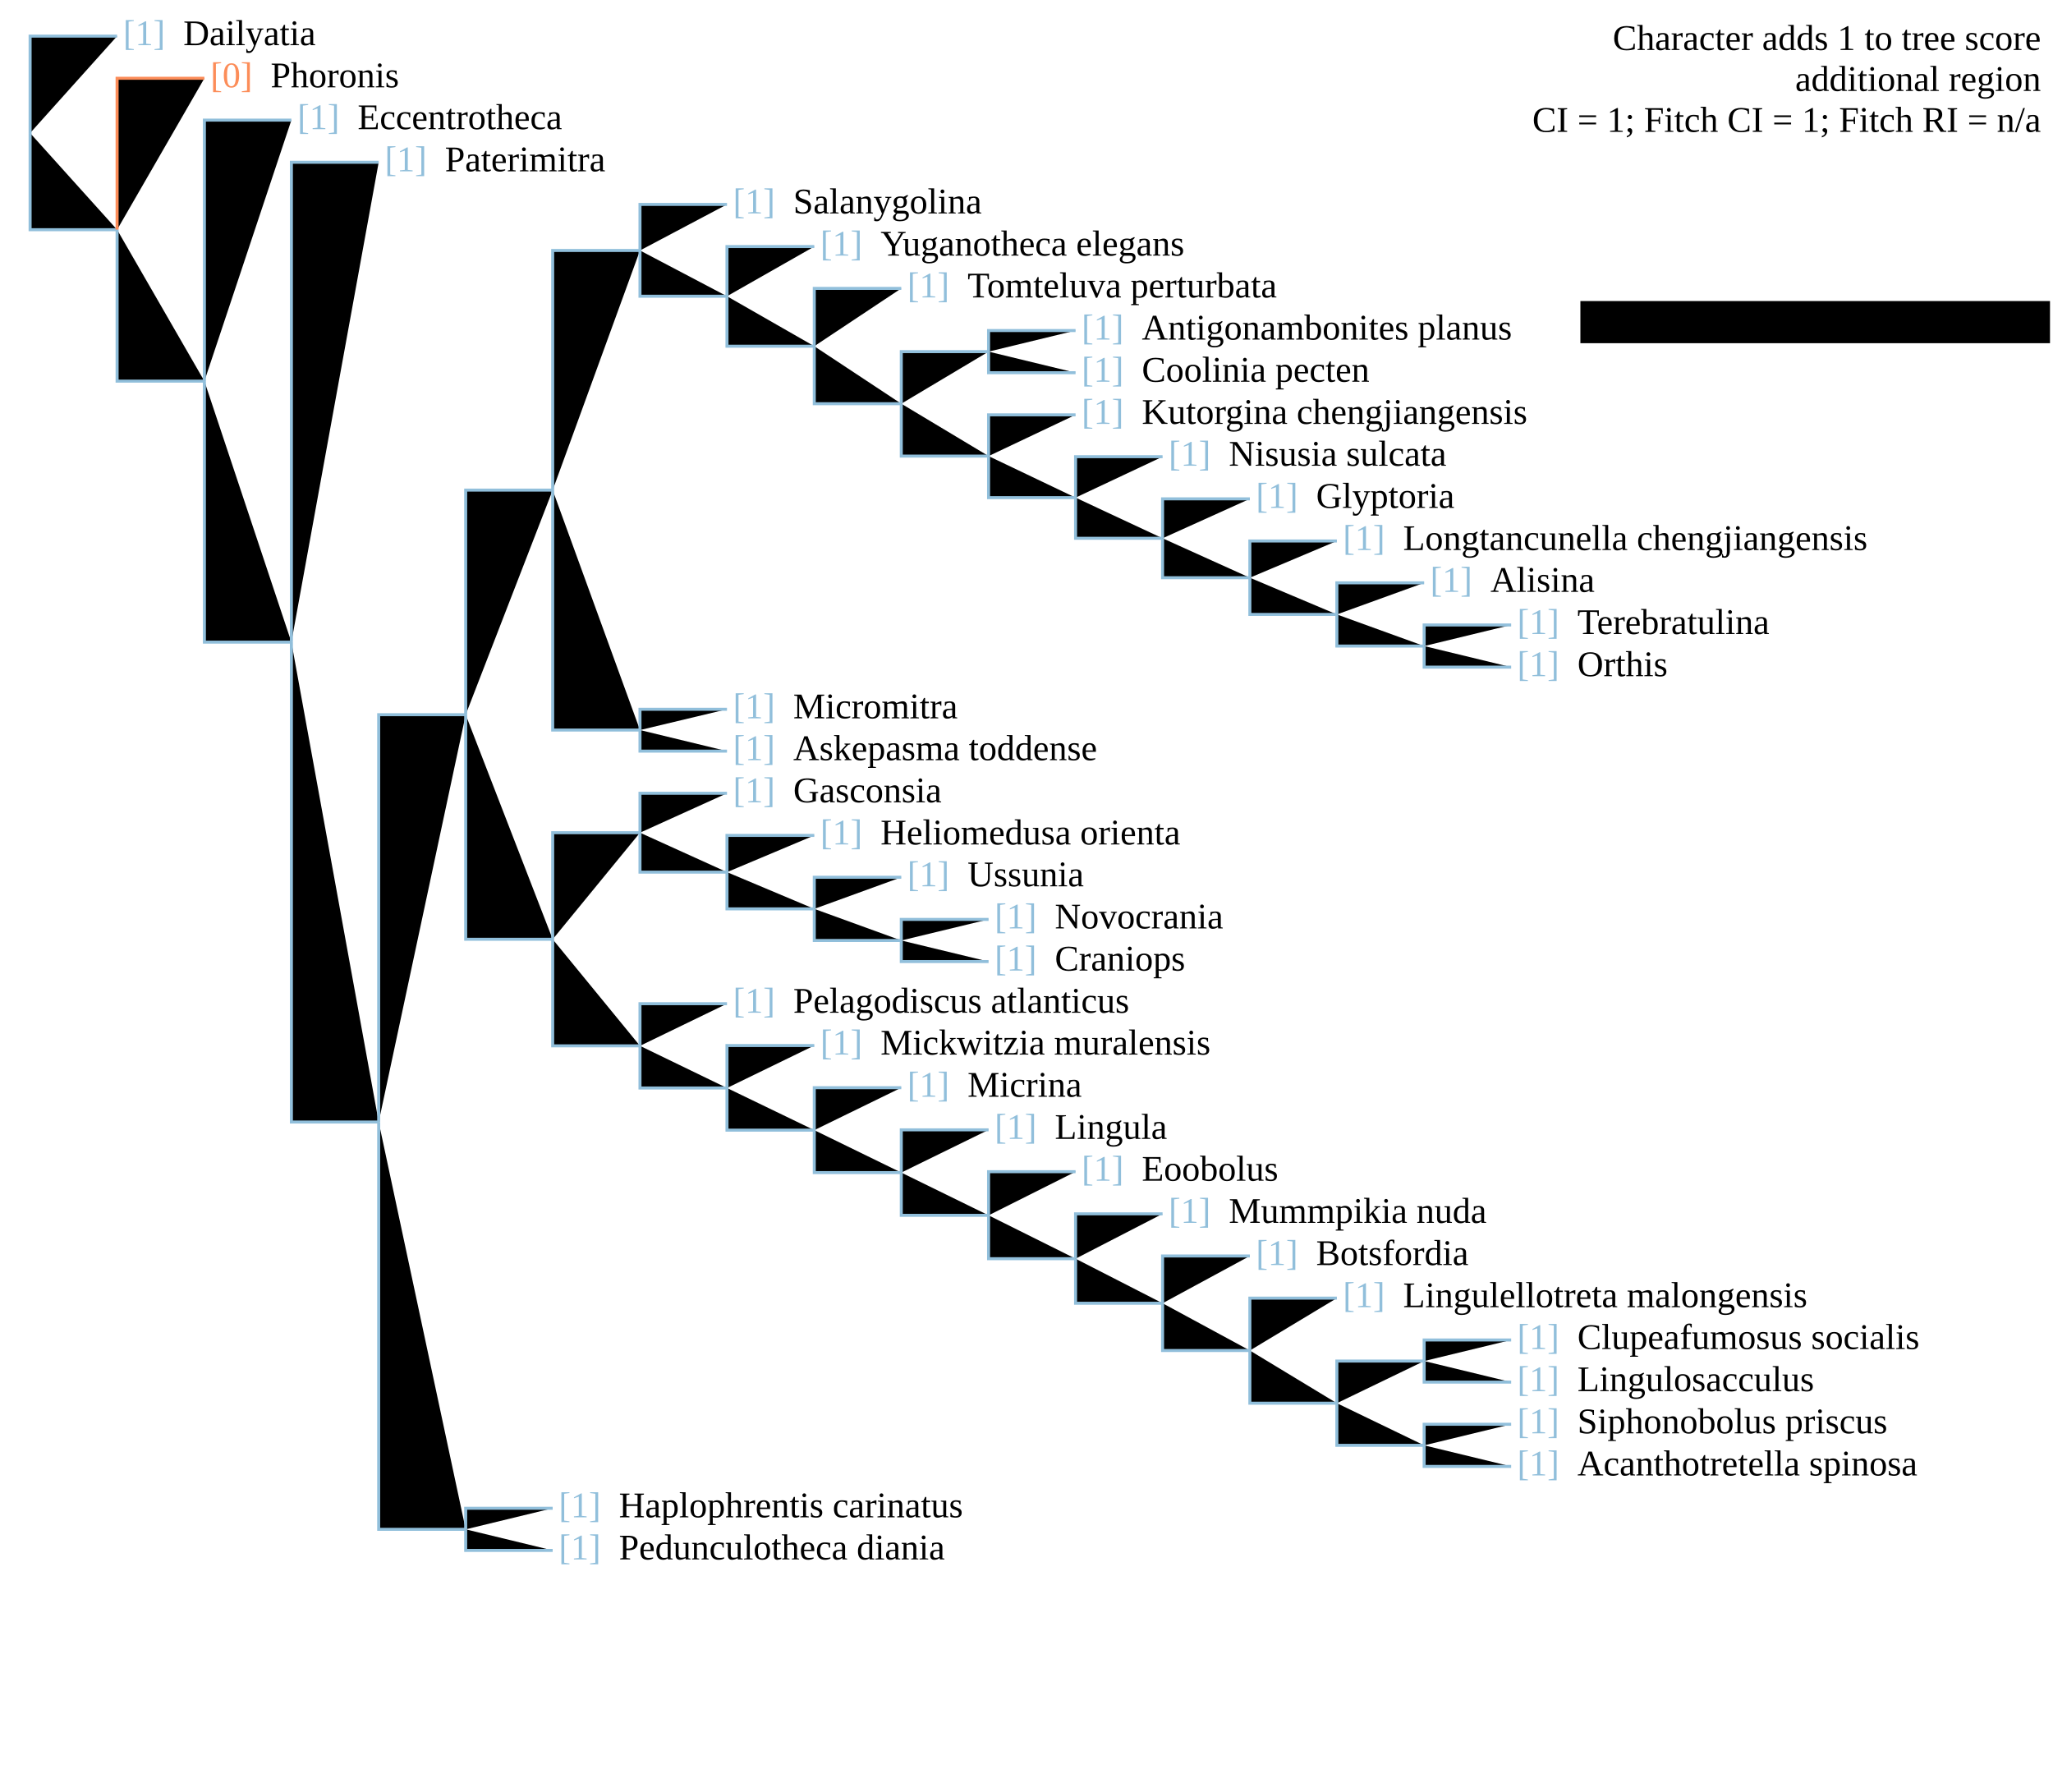
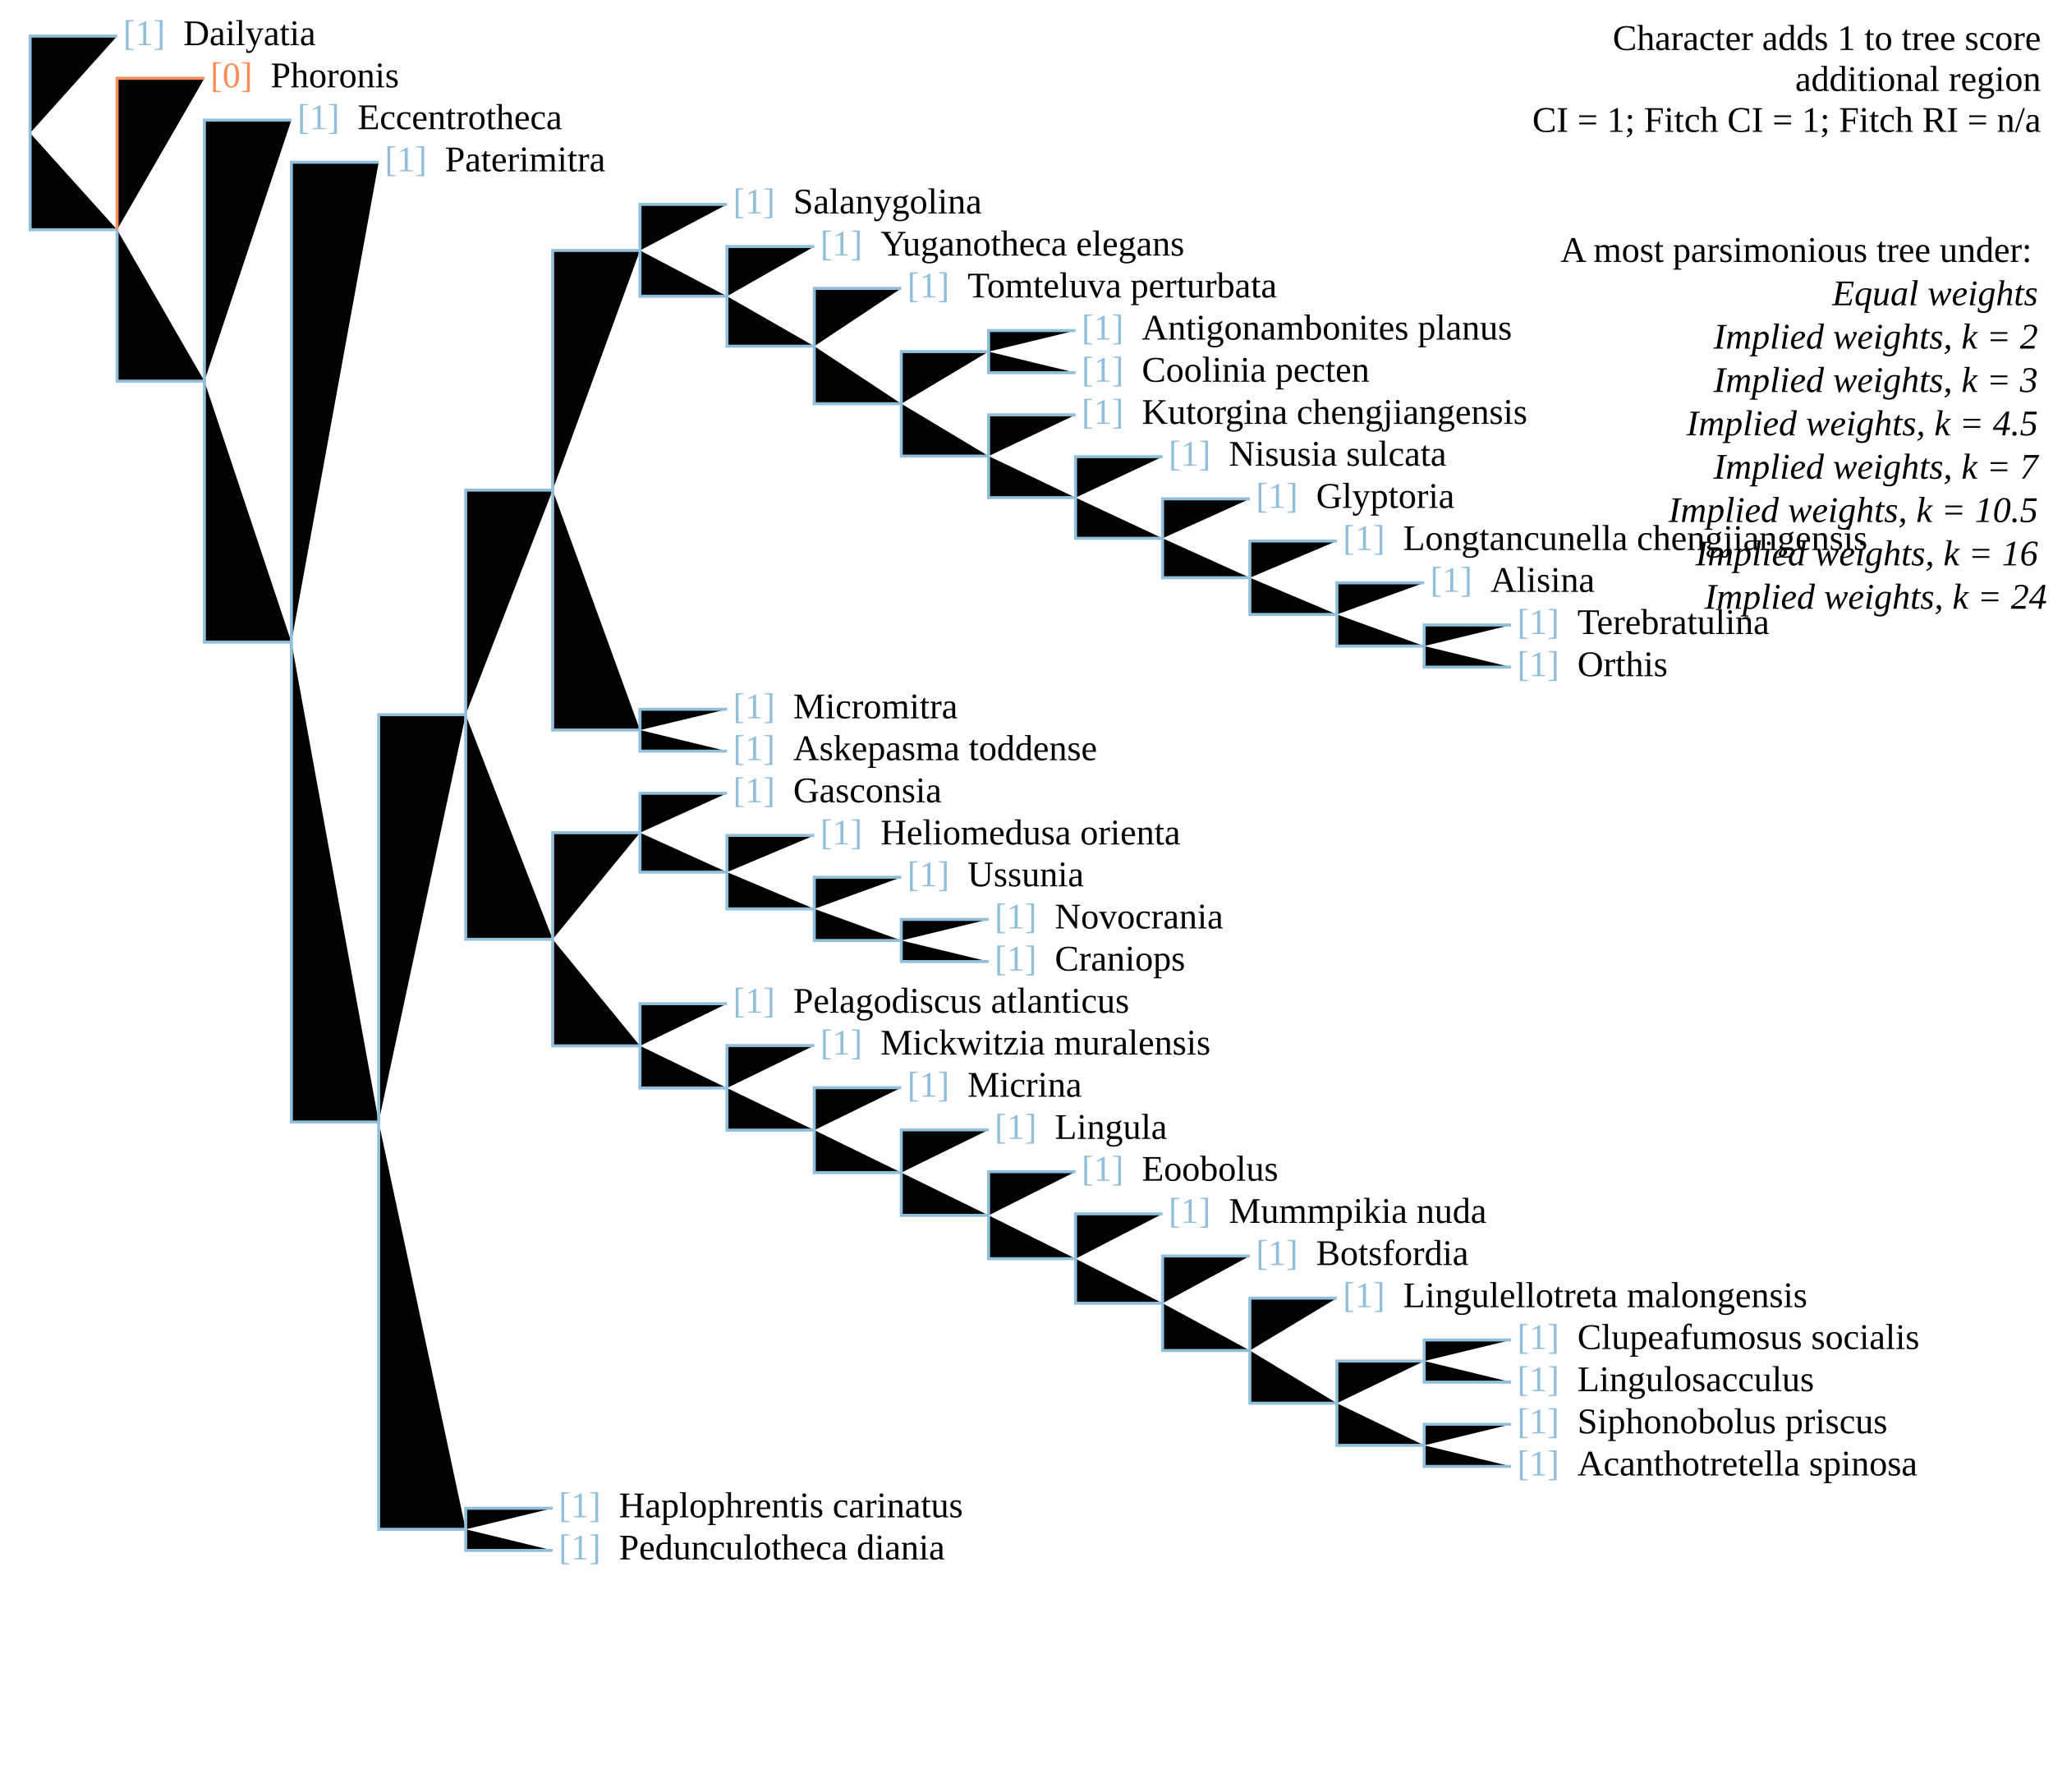
<svg xmlns="http://www.w3.org/2000/svg" version="1.1" width="682" height="595" class="tree" char="1">
+   <text x="678" y="16.6" text-anchor="end" class="stepsLabel">Character adds <tspan class="score">1</tspan> to tree score</text>
+   <text x="678" y="30.2" text-anchor="end" class="stepsLabel">
+     <tspan class="score" /> additional region</text>
+   <text x="678" y="43.8" text-anchor="end" class="stepsLabel">CI = 1; Fitch CI = 1; Fitch RI = n/a</text>
+   <text x="678" y="71" text-anchor="end" class="stepsLabel">
+     <tspan dy="16">A most parsimonious tree under:</tspan>
+     <tspan x="680" style="font-style:italic" class="thisAn" dy="1.2em" />
+     <tspan x="680" style="font-style:italic" class="notThisAn" dy="1.2em" />
+     <tspan x="680" style="font-style:italic" class="notThisAn" dy="1.2em" />
+     <tspan x="680" style="font-style:italic" class="notThisAn" dy="1.2em" />
+     <tspan x="680" style="font-style:italic" class="notThisAn" dy="1.2em" />
+     <tspan x="680" style="font-style:italic" class="notThisAn" dy="1.2em" />
+     <tspan x="680" style="font-style:italic" class="notThisAn" dy="1.2em" />
+     <tspan x="680" style="font-style:italic" class="notThisAn" dy="1.2em">Equal weights</tspan>
+     <tspan x="680" style="font-style:italic" class="thisAn" dy="1.2em" />
+     <tspan x="680" style="font-style:italic" class="notThisAn" dy="1.2em" />
+     <tspan x="680" style="font-style:italic" class="notThisAn" dy="1.2em" />
+     <tspan x="680" style="font-style:italic" class="notThisAn" dy="1.2em" />
+     <tspan x="680" style="font-style:italic" class="notThisAn" dy="1.2em" />
+     <tspan x="680" style="font-style:italic" class="notThisAn" dy="1.2em" />
+     <tspan x="680" style="font-style:italic" class="notThisAn" dy="1.2em" />
+     <tspan x="680" style="font-style:italic" class="notThisAn" dy="1.2em">Implied weights, k = 2</tspan>
+     <tspan x="680" style="font-style:italic" class="thisAn" dy="1.2em" />
+     <tspan x="680" style="font-style:italic" class="notThisAn" dy="1.2em" />
+     <tspan x="680" style="font-style:italic" class="notThisAn" dy="1.2em" />
+     <tspan x="680" style="font-style:italic" class="notThisAn" dy="1.2em" />
+     <tspan x="680" style="font-style:italic" class="notThisAn" dy="1.2em" />
+     <tspan x="680" style="font-style:italic" class="notThisAn" dy="1.2em" />
+     <tspan x="680" style="font-style:italic" class="notThisAn" dy="1.2em" />
+     <tspan x="680" style="font-style:italic" class="notThisAn" dy="1.2em">Implied weights, k = 3</tspan>
+     <tspan x="680" style="font-style:italic" class="thisAn" dy="1.2em" />
+     <tspan x="680" style="font-style:italic" class="notThisAn" dy="1.2em" />
+     <tspan x="680" style="font-style:italic" class="notThisAn" dy="1.2em" />
+     <tspan x="680" style="font-style:italic" class="notThisAn" dy="1.2em" />
+     <tspan x="680" style="font-style:italic" class="notThisAn" dy="1.2em" />
+     <tspan x="680" style="font-style:italic" class="notThisAn" dy="1.2em" />
+     <tspan x="680" style="font-style:italic" class="notThisAn" dy="1.2em" />
+     <tspan x="680" style="font-style:italic" class="notThisAn" dy="1.2em">Implied weights, k = 4.5</tspan>
+     <tspan x="680" style="font-style:italic" class="thisAn" dy="1.2em" />
+     <tspan x="680" style="font-style:italic" class="notThisAn" dy="1.2em" />
+     <tspan x="680" style="font-style:italic" class="notThisAn" dy="1.2em" />
+     <tspan x="680" style="font-style:italic" class="notThisAn" dy="1.2em" />
+     <tspan x="680" style="font-style:italic" class="notThisAn" dy="1.2em" />
+     <tspan x="680" style="font-style:italic" class="notThisAn" dy="1.2em" />
+     <tspan x="680" style="font-style:italic" class="notThisAn" dy="1.2em" />
+     <tspan x="680" style="font-style:italic" class="notThisAn" dy="1.2em">Implied weights, k = 7</tspan>
+     <tspan x="680" style="font-style:italic" class="thisAn" dy="1.2em" />
+     <tspan x="680" style="font-style:italic" class="notThisAn" dy="1.2em" />
+     <tspan x="680" style="font-style:italic" class="notThisAn" dy="1.2em" />
+     <tspan x="680" style="font-style:italic" class="notThisAn" dy="1.2em" />
+     <tspan x="680" style="font-style:italic" class="notThisAn" dy="1.2em" />
+     <tspan x="680" style="font-style:italic" class="notThisAn" dy="1.2em" />
+     <tspan x="680" style="font-style:italic" class="notThisAn" dy="1.2em" />
+     <tspan x="680" style="font-style:italic" class="notThisAn" dy="1.2em">Implied weights, k = 10.5</tspan>
+     <tspan x="680" style="font-style:italic" class="thisAn" dy="1.2em" />
+     <tspan x="680" style="font-style:italic" class="notThisAn" dy="1.2em" />
+     <tspan x="680" style="font-style:italic" class="notThisAn" dy="1.2em" />
+     <tspan x="680" style="font-style:italic" class="notThisAn" dy="1.2em" />
+     <tspan x="680" style="font-style:italic" class="notThisAn" dy="1.2em" />
+     <tspan x="680" style="font-style:italic" class="notThisAn" dy="1.2em" />
+     <tspan x="680" style="font-style:italic" class="notThisAn" dy="1.2em" />
+     <tspan x="680" style="font-style:italic" class="notThisAn" dy="1.2em">Implied weights, k = 16</tspan>
+     <tspan x="680" style="font-style:italic" class="thisAn" dy="1.2em" />
+     <tspan x="680" style="font-style:italic" class="notThisAn" dy="1.2em" />
+     <tspan x="680" style="font-style:italic" class="notThisAn" dy="1.2em" />
+     <tspan x="680" style="font-style:italic" class="notThisAn" dy="1.2em" />
+     <tspan x="680" style="font-style:italic" class="notThisAn" dy="1.2em" />
+     <tspan x="680" style="font-style:italic" class="notThisAn" dy="1.2em" />
+     <tspan x="680" style="font-style:italic" class="notThisAn" dy="1.2em" />
+     <tspan x="680" style="font-style:italic" class="notThisAn" dy="1.2em">Implied weights, k = 24</tspan>
+   </text>
  <text x="40.9" y="15" fill="#91bfdb" class="flag">[1]</text>
  <text x="60.9" y="15" class="taxonLabel">Dailyatia</text>
  <text x="98.8" y="42.9" fill="#91bfdb" class="flag">[1]</text>
  <text x="118.8" y="42.9" class="taxonLabel">Eccentrotheca</text>
  <text x="69.9" y="29" fill="#fc8d59" class="flag">[0]</text>
  <text x="89.9" y="29" class="taxonLabel">Phoronis</text>
  <text x="127.8" y="56.9" fill="#91bfdb" class="flag">[1]</text>
  <text x="147.8" y="56.9" class="taxonLabel">Paterimitra</text>
  <text x="185.6" y="518" fill="#91bfdb" class="flag">[1]</text>
  <text x="205.6" y="518" class="taxonLabel">Pedunculotheca diania</text>
  <text x="185.6" y="504" fill="#91bfdb" class="flag">[1]</text>
  <text x="205.6" y="504" class="taxonLabel">Haplophrentis carinatus</text>
  <text x="243.5" y="266.5" fill="#91bfdb" class="flag">[1]</text>
  <text x="263.5" y="266.5" class="taxonLabel">Gasconsia</text>
  <text x="272.5" y="280.5" fill="#91bfdb" class="flag">[1]</text>
  <text x="292.5" y="280.5" class="taxonLabel">Heliomedusa orienta</text>
  <text x="301.4" y="294.4" fill="#91bfdb" class="flag">[1]</text>
  <text x="321.4" y="294.4" class="taxonLabel">Ussunia</text>
  <text x="330.4" y="322.4" fill="#91bfdb" class="flag">[1]</text>
  <text x="350.4" y="322.4" class="taxonLabel">Craniops</text>
  <text x="330.4" y="308.4" fill="#91bfdb" class="flag">[1]</text>
  <text x="350.4" y="308.4" class="taxonLabel">Novocrania</text>
  <text x="243.5" y="336.4" fill="#91bfdb" class="flag">[1]</text>
  <text x="263.5" y="336.4" class="taxonLabel">Pelagodiscus atlanticus</text>
  <text x="272.5" y="350.3" fill="#91bfdb" class="flag">[1]</text>
  <text x="292.5" y="350.3" class="taxonLabel">Mickwitzia muralensis</text>
  <text x="301.4" y="364.3" fill="#91bfdb" class="flag">[1]</text>
  <text x="321.4" y="364.3" class="taxonLabel">Micrina</text>
  <text x="330.4" y="378.3" fill="#91bfdb" class="flag">[1]</text>
  <text x="350.4" y="378.3" class="taxonLabel">Lingula</text>
  <text x="359.3" y="392.2" fill="#91bfdb" class="flag">[1]</text>
  <text x="379.3" y="392.2" class="taxonLabel">Eoobolus</text>
  <text x="388.2" y="406.2" fill="#91bfdb" class="flag">[1]</text>
  <text x="408.2" y="406.2" class="taxonLabel">Mummpikia nuda</text>
  <text x="417.2" y="420.2" fill="#91bfdb" class="flag">[1]</text>
  <text x="437.2" y="420.2" class="taxonLabel">Botsfordia</text>
  <text x="504" y="462.1" fill="#91bfdb" class="flag">[1]</text>
  <text x="524" y="462.1" class="taxonLabel">Lingulosacculus</text>
  <text x="446.1" y="434.2" fill="#91bfdb" class="flag">[1]</text>
  <text x="466.1" y="434.2" class="taxonLabel">Lingulellotreta malongensis</text>
  <text x="504" y="448.1" fill="#91bfdb" class="flag">[1]</text>
  <text x="524" y="448.1" class="taxonLabel">Clupeafumosus socialis</text>
  <text x="504" y="490.1" fill="#91bfdb" class="flag">[1]</text>
  <text x="524" y="490.1" class="taxonLabel">Acanthotretella spinosa</text>
  <text x="504" y="476.1" fill="#91bfdb" class="flag">[1]</text>
  <text x="524" y="476.1" class="taxonLabel">Siphonobolus priscus</text>
  <text x="243.5" y="252.5" fill="#91bfdb" class="flag">[1]</text>
  <text x="263.5" y="252.5" class="taxonLabel">Askepasma toddense</text>
  <text x="243.5" y="238.6" fill="#91bfdb" class="flag">[1]</text>
  <text x="263.5" y="238.6" class="taxonLabel">Micromitra</text>
  <text x="243.5" y="70.9" fill="#91bfdb" class="flag">[1]</text>
  <text x="263.5" y="70.9" class="taxonLabel">Salanygolina</text>
  <text x="301.4" y="98.8" fill="#91bfdb" class="flag">[1]</text>
  <text x="321.4" y="98.8" class="taxonLabel">Tomteluva perturbata</text>
  <text x="272.5" y="84.9" fill="#91bfdb" class="flag">[1]</text>
  <text x="292.5" y="84.9" class="taxonLabel">Yuganotheca elegans</text>
  <text x="359.3" y="140.8" fill="#91bfdb" class="flag">[1]</text>
  <text x="379.3" y="140.8" class="taxonLabel">Kutorgina chengjiangensis</text>
  <text x="388.2" y="154.7" fill="#91bfdb" class="flag">[1]</text>
  <text x="408.2" y="154.7" class="taxonLabel">Nisusia sulcata</text>
  <text x="417.2" y="168.7" fill="#91bfdb" class="flag">[1]</text>
  <text x="437.2" y="168.7" class="taxonLabel">Glyptoria</text>
  <text x="446.1" y="182.7" fill="#91bfdb" class="flag">[1]</text>
  <text x="466.1" y="182.7" class="taxonLabel">Longtancunella chengjiangensis</text>
  <text x="475.1" y="196.6" fill="#91bfdb" class="flag">[1]</text>
  <text x="495.1" y="196.6" class="taxonLabel">Alisina</text>
  <text x="504" y="224.6" fill="#91bfdb" class="flag">[1]</text>
  <text x="524" y="224.6" class="taxonLabel">Orthis</text>
  <text x="504" y="210.6" fill="#91bfdb" class="flag">[1]</text>
  <text x="524" y="210.6" class="taxonLabel">Terebratulina</text>
  <text x="359.3" y="126.8" fill="#91bfdb" class="flag">[1]</text>
  <text x="379.3" y="126.8" class="taxonLabel">Coolinia pecten</text>
  <text x="359.3" y="112.8" fill="#91bfdb" class="flag">[1]</text>
  <text x="379.3" y="112.8" class="taxonLabel">Antigonambonites planus</text>
  <path d="M10,44.2V12H38.9" stroke="#91bfdb" />
  <path d="M10,44.2V76.3H38.9" stroke="#91bfdb" />
  <path d="M38.9,76.3V26H67.9" stroke="#fc8d59" />
  <path d="M38.9,76.3V126.6H67.9" stroke="#91bfdb" />
  <path d="M67.9,126.6V39.9H96.8" stroke="#91bfdb" />
  <path d="M67.9,126.6V213.3H96.8" stroke="#91bfdb" />
  <path d="M96.8,213.3V53.9H125.8" stroke="#91bfdb" />
  <path d="M96.8,213.3V372.7H125.8" stroke="#91bfdb" />
  <path d="M125.8,372.7V237.4H154.7" stroke="#91bfdb" />
  <path d="M154.7,237.4V162.8H183.6" stroke="#91bfdb" />
  <path d="M183.6,162.8V83.2H212.6" stroke="#91bfdb" />
  <path d="M212.6,83.2V67.9H241.5" stroke="#91bfdb" />
  <path d="M212.6,83.2V98.4H241.5" stroke="#91bfdb" />
  <path d="M241.5,98.4V81.9H270.5" stroke="#91bfdb" />
  <path d="M241.5,98.4V115H270.5" stroke="#91bfdb" />
  <path d="M270.5,115V95.8H299.4" stroke="#91bfdb" />
  <path d="M270.5,115V134.1H299.4" stroke="#91bfdb" />
  <path d="M299.4,134.1V116.8H328.4" stroke="#91bfdb" />
  <path d="M328.4,116.8V109.8H357.3" stroke="#91bfdb" />
  <path d="M328.4,116.8V123.8H357.3" stroke="#91bfdb" />
  <path d="M299.4,134.1V151.5H328.4" stroke="#91bfdb" />
  <path d="M328.4,151.5V137.8H357.3" stroke="#91bfdb" />
  <path d="M328.4,151.5V165.3H357.3" stroke="#91bfdb" />
  <path d="M357.3,165.3V151.7H386.2" stroke="#91bfdb" />
  <path d="M357.3,165.3V178.8H386.2" stroke="#91bfdb" />
  <path d="M386.2,178.8V165.7H415.2" stroke="#91bfdb" />
  <path d="M386.2,178.8V191.9H415.2" stroke="#91bfdb" />
  <path d="M415.2,191.9V179.7H444.1" stroke="#91bfdb" />
  <path d="M415.2,191.9V204.1H444.1" stroke="#91bfdb" />
  <path d="M444.1,204.1V193.6H473.1" stroke="#91bfdb" />
  <path d="M444.1,204.1V214.6H473.1" stroke="#91bfdb" />
  <path d="M473.1,214.6V207.6H502" stroke="#91bfdb" />
  <path d="M473.1,214.6V221.6H502" stroke="#91bfdb" />
  <path d="M183.6,162.8V242.5H212.6" stroke="#91bfdb" />
  <path d="M212.6,242.5V235.6H241.5" stroke="#91bfdb" />
  <path d="M212.6,242.5V249.5H241.5" stroke="#91bfdb" />
  <path d="M154.7,237.4V312H183.6" stroke="#91bfdb" />
  <path d="M183.6,312V276.6H212.6" stroke="#91bfdb" />
  <path d="M212.6,276.6V263.5H241.5" stroke="#91bfdb" />
  <path d="M212.6,276.6V289.7H241.5" stroke="#91bfdb" />
  <path d="M241.5,289.7V277.5H270.5" stroke="#91bfdb" />
  <path d="M241.5,289.7V301.9H270.5" stroke="#91bfdb" />
  <path d="M270.5,301.9V291.4H299.4" stroke="#91bfdb" />
  <path d="M270.5,301.9V312.4H299.4" stroke="#91bfdb" />
  <path d="M299.4,312.4V305.4H328.4" stroke="#91bfdb" />
  <path d="M299.4,312.4V319.4H328.4" stroke="#91bfdb" />
  <path d="M183.6,312V347.4H212.6" stroke="#91bfdb" />
  <path d="M212.6,347.4V333.4H241.5" stroke="#91bfdb" />
  <path d="M212.6,347.4V361.4H241.5" stroke="#91bfdb" />
  <path d="M241.5,361.4V347.3H270.5" stroke="#91bfdb" />
  <path d="M241.5,361.4V375.4H270.5" stroke="#91bfdb" />
  <path d="M270.5,375.4V361.3H299.4" stroke="#91bfdb" />
  <path d="M270.5,375.4V389.5H299.4" stroke="#91bfdb" />
  <path d="M299.4,389.5V375.3H328.4" stroke="#91bfdb" />
  <path d="M299.4,389.5V403.7H328.4" stroke="#91bfdb" />
  <path d="M328.4,403.7V389.2H357.3" stroke="#91bfdb" />
  <path d="M328.4,403.7V418.1H357.3" stroke="#91bfdb" />
  <path d="M357.3,418.1V403.2H386.2" stroke="#91bfdb" />
  <path d="M357.3,418.1V432.9H386.2" stroke="#91bfdb" />
  <path d="M386.2,432.9V417.2H415.2" stroke="#91bfdb" />
  <path d="M386.2,432.9V448.6H415.2" stroke="#91bfdb" />
  <path d="M415.2,448.6V431.2H444.1" stroke="#91bfdb" />
  <path d="M415.2,448.6V466.1H444.1" stroke="#91bfdb" />
  <path d="M444.1,466.1V452.1H473.1" stroke="#91bfdb" />
  <path d="M473.1,452.1V445.1H502" stroke="#91bfdb" />
  <path d="M473.1,452.1V459.1H502" stroke="#91bfdb" />
  <path d="M444.1,466.1V480.1H473.1" stroke="#91bfdb" />
  <path d="M473.1,480.1V473.1H502" stroke="#91bfdb" />
  <path d="M473.1,480.1V487.1H502" stroke="#91bfdb" />
  <path d="M125.8,372.7V508H154.7" stroke="#91bfdb" />
  <path d="M154.7,508V501H183.6" stroke="#91bfdb" />
  <path d="M154.7,508V515H183.6" stroke="#91bfdb" />
-   <text x="678" y="16.6" text-anchor="end" class="stepsLabel">Character adds <tspan class="score">1</tspan> to tree score</text>
-   <text x="678" y="30.2" text-anchor="end" class="stepsLabel">
-     <tspan class="score" /> additional region</text>
-   <text x="678" y="43.8" text-anchor="end" class="stepsLabel">CI = 1; Fitch CI = 1; Fitch RI = n/a</text>
-   <path d="M681,100h-156v14h156z" class="analysis" />
</svg>
